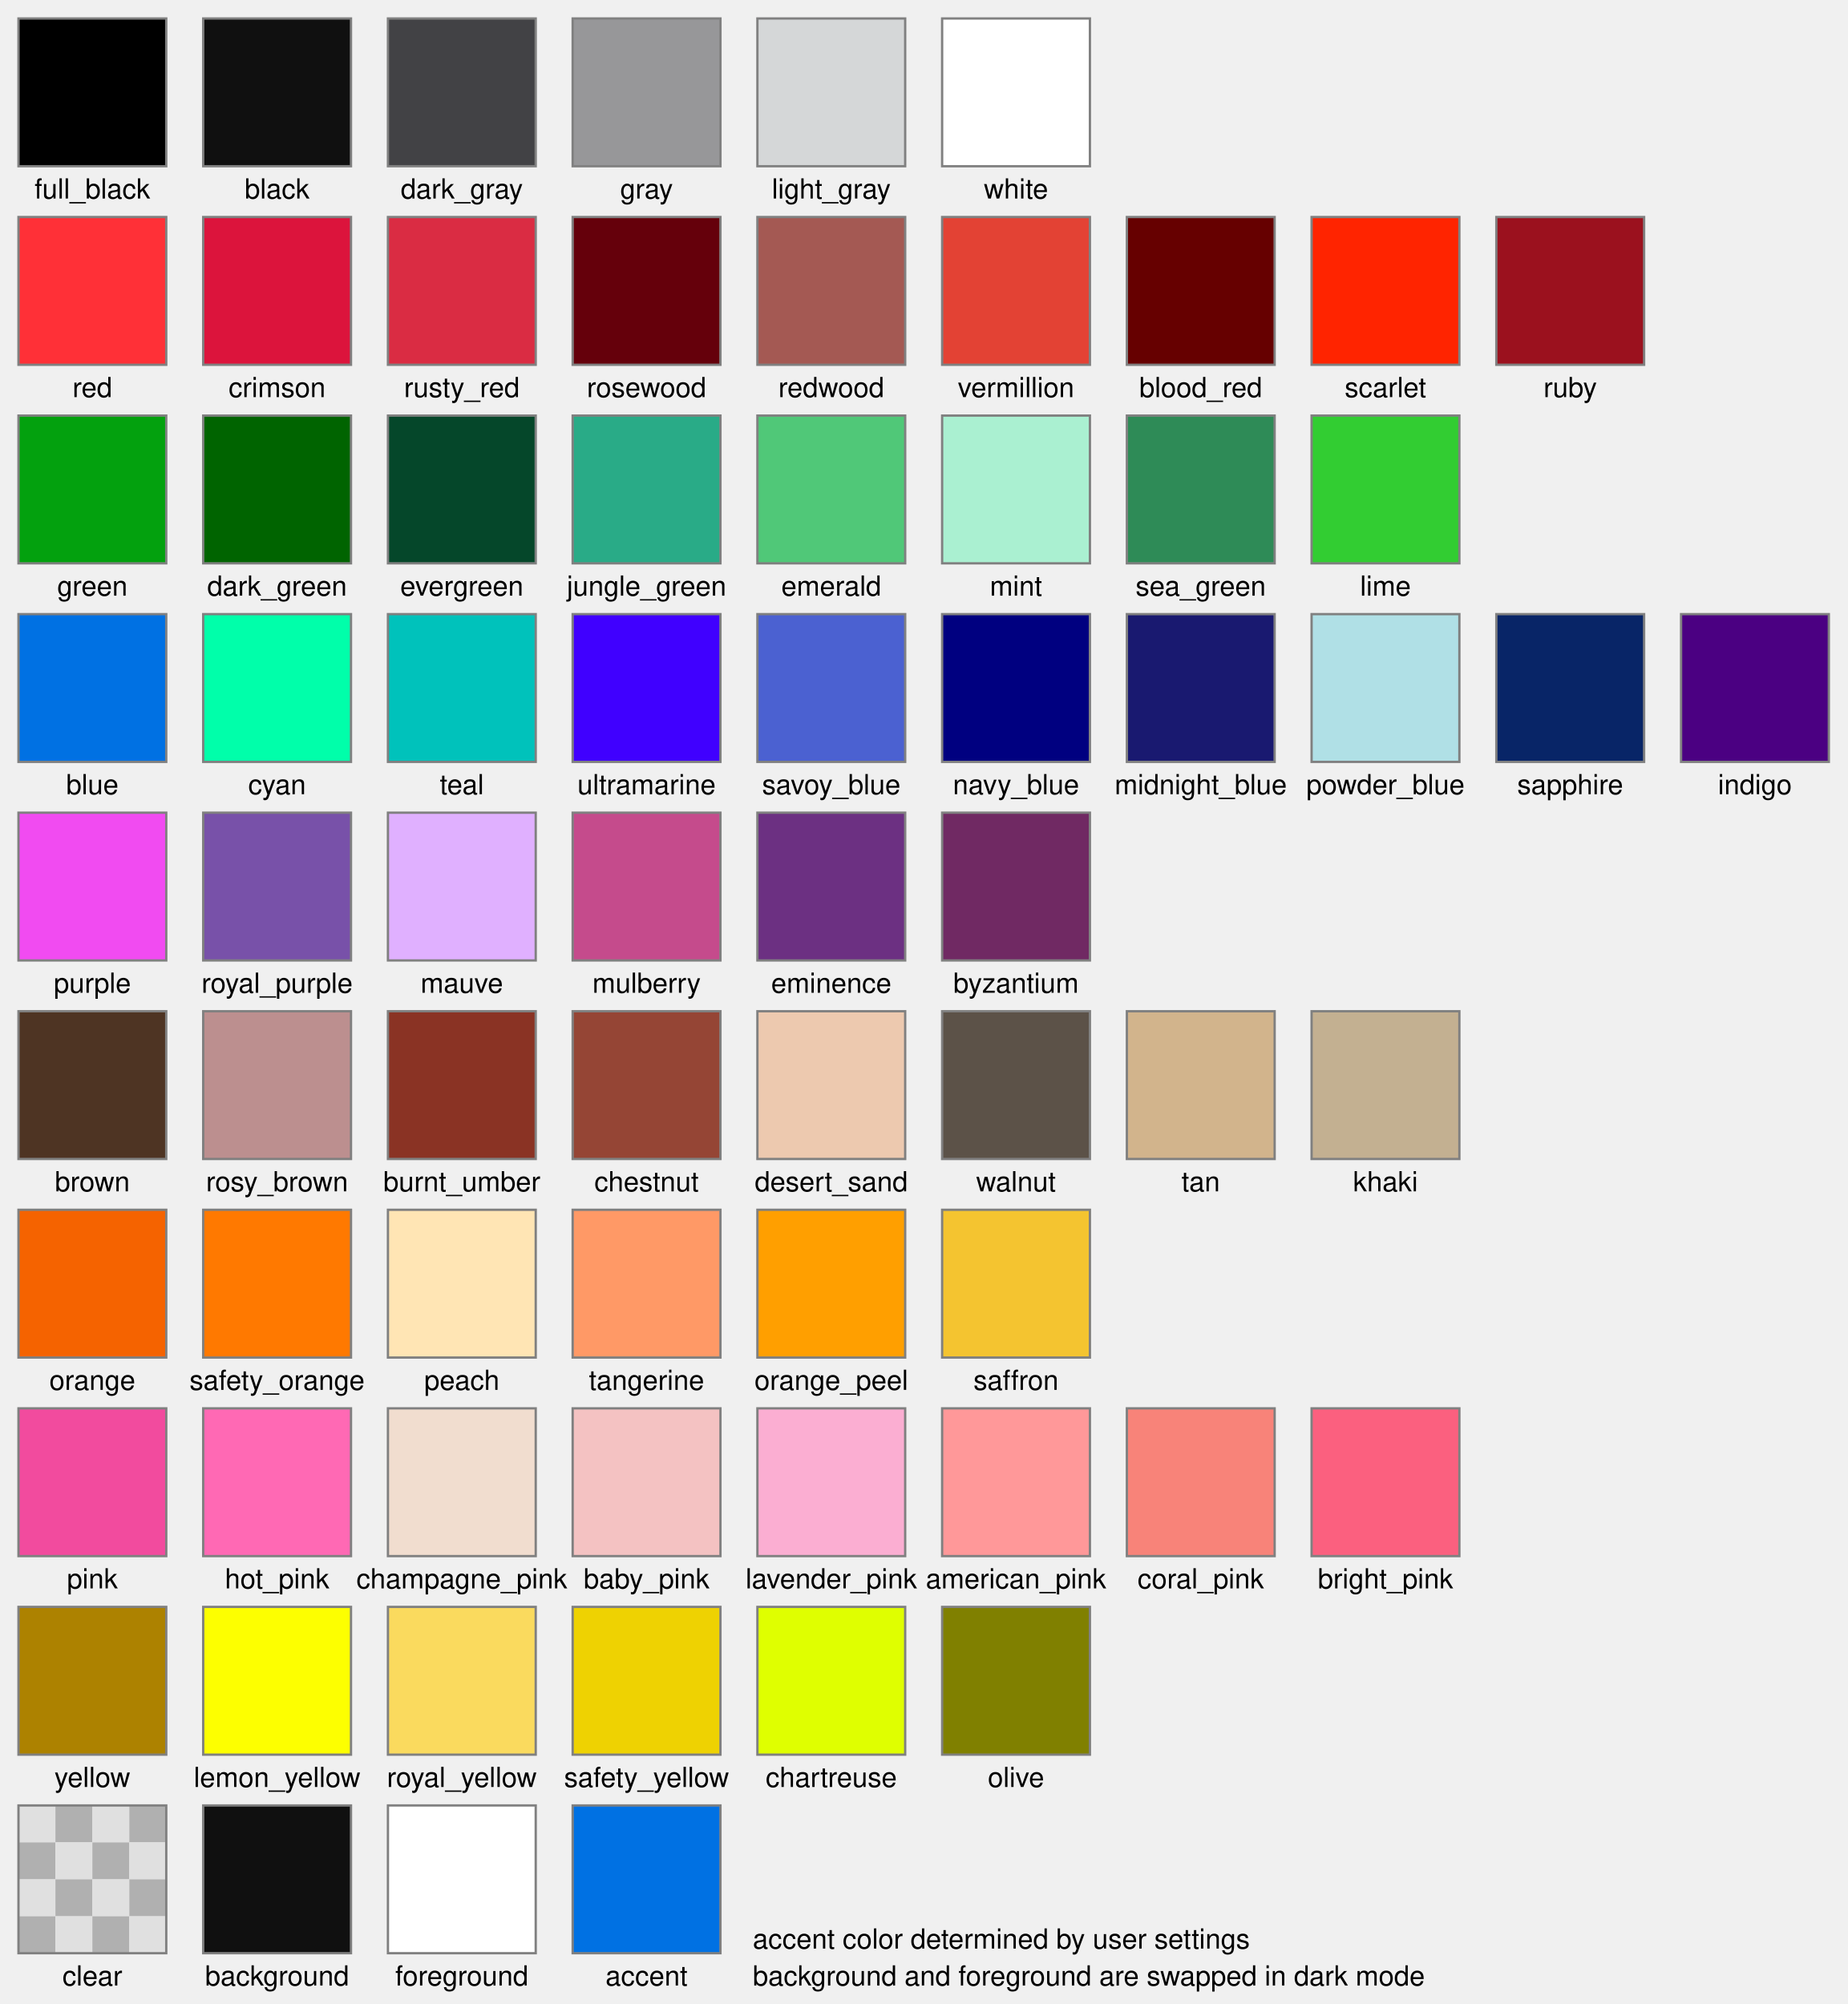
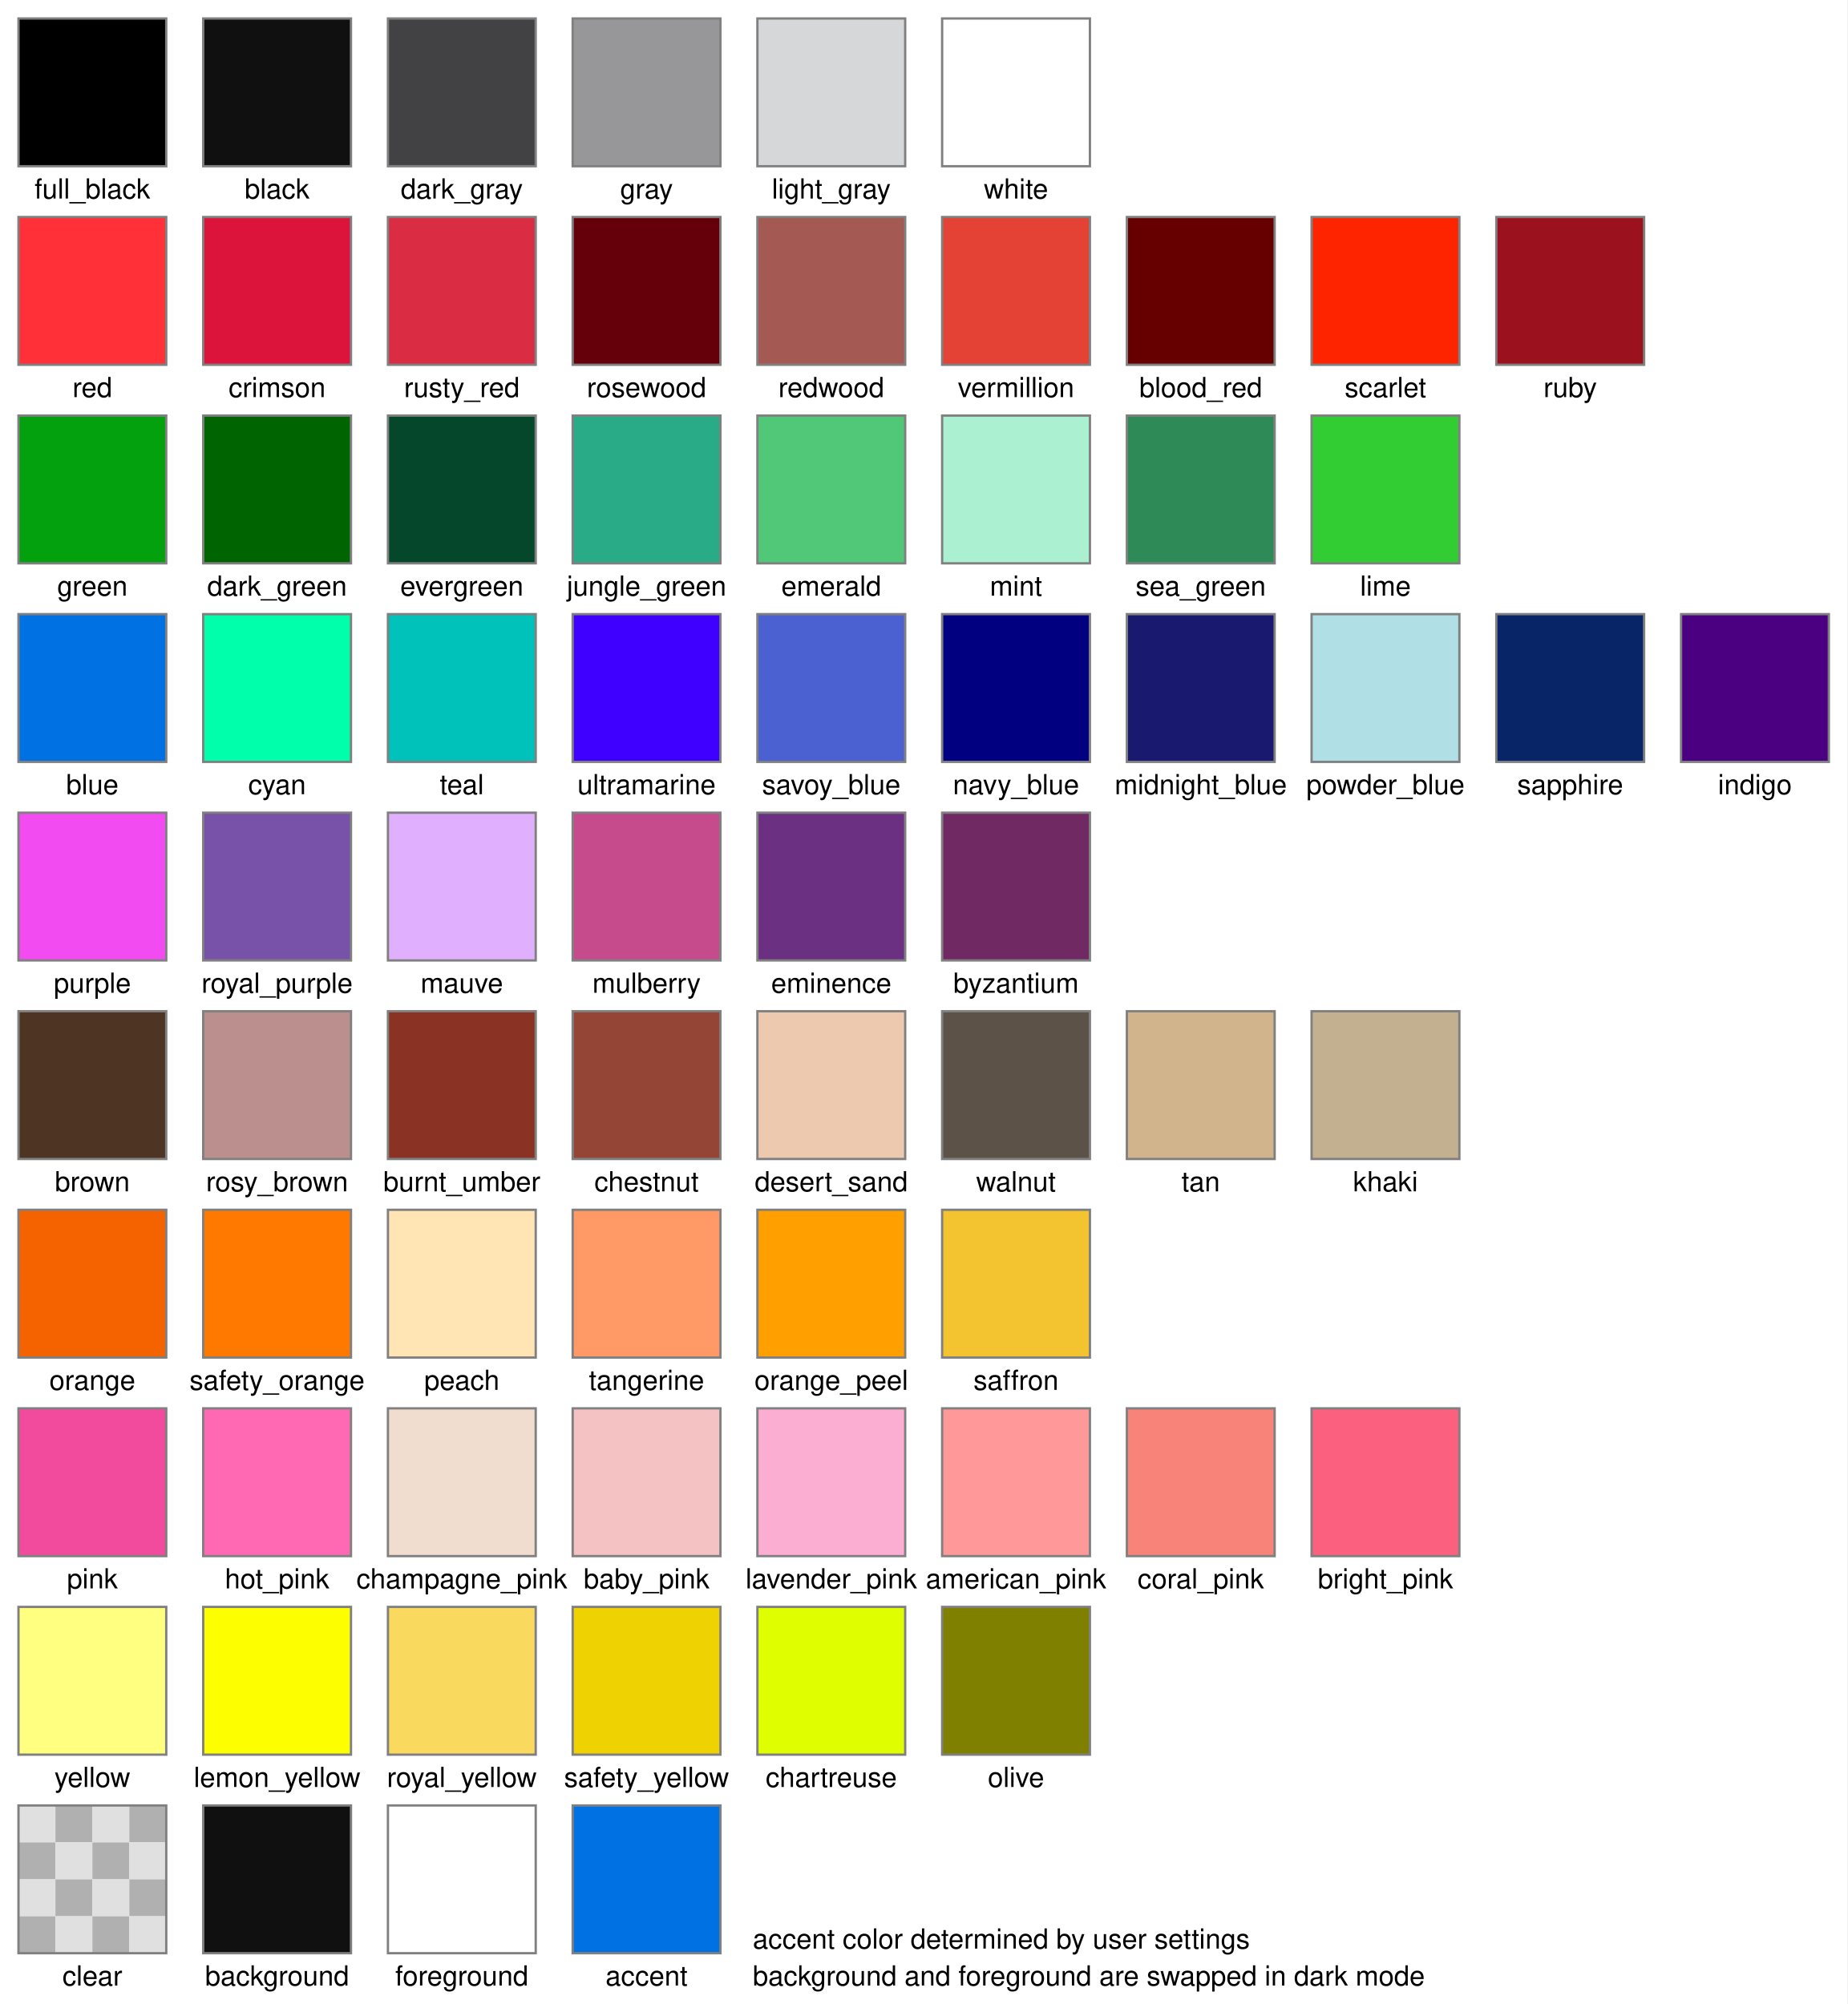
<svg xmlns="http://www.w3.org/2000/svg" width="800" height="868">
+   <rect width="800" height="868" fill="#FFFFFF" />
  <rect stroke="#808080" stroke-width="1" width="64" height="64" fill="#000000" y="8" x="8" />
  <rect stroke="#808080" stroke-width="1" width="64" height="64" fill="#101010" y="8" x="88" />
  <rect stroke="#808080" stroke-width="1" width="64" height="64" fill="#424245" y="8" x="168" />
  <rect stroke="#808080" stroke-width="1" width="64" height="64" fill="#979799" y="8" x="248" />
  <rect stroke="#808080" stroke-width="1" width="64" height="64" fill="#D5D7D8" y="8" x="328" />
  <rect stroke="#808080" stroke-width="1" width="64" height="64" fill="#FFFFFF" y="8" x="408" />
  <text font-size="12" font-family="SF Pro Text, Helvetica Neue, Helvetica, Arial" text-anchor="middle" y="86" x="40">full_black</text>
  <text font-size="12" font-family="SF Pro Text, Helvetica Neue, Helvetica, Arial" text-anchor="middle" y="86" x="120">black</text>
  <text font-size="12" font-family="SF Pro Text, Helvetica Neue, Helvetica, Arial" text-anchor="middle" y="86" x="200">dark_gray</text>
  <text font-size="12" font-family="SF Pro Text, Helvetica Neue, Helvetica, Arial" text-anchor="middle" y="86" x="280">gray</text>
  <text font-size="12" font-family="SF Pro Text, Helvetica Neue, Helvetica, Arial" text-anchor="middle" y="86" x="360">light_gray</text>
  <text font-size="12" font-family="SF Pro Text, Helvetica Neue, Helvetica, Arial" text-anchor="middle" y="86" x="440">white</text>
  <rect stroke="#808080" stroke-width="1" width="64" height="64" fill="#FF3037" y="94" x="8" />
  <rect stroke="#808080" stroke-width="1" width="64" height="64" fill="#DC143C" y="94" x="88" />
  <rect stroke="#808080" stroke-width="1" width="64" height="64" fill="#DA2C43" y="94" x="168" />
  <rect stroke="#808080" stroke-width="1" width="64" height="64" fill="#65000B" y="94" x="248" />
  <rect stroke="#808080" stroke-width="1" width="64" height="64" fill="#A45953" y="94" x="328" />
  <rect stroke="#808080" stroke-width="1" width="64" height="64" fill="#E34234" y="94" x="408" />
  <rect stroke="#808080" stroke-width="1" width="64" height="64" fill="#660000" y="94" x="488" />
  <rect stroke="#808080" stroke-width="1" width="64" height="64" fill="#FF2400" y="94" x="568" />
  <rect stroke="#808080" stroke-width="1" width="64" height="64" fill="#9B111E" y="94" x="648" />
  <text font-size="12" font-family="SF Pro Text, Helvetica Neue, Helvetica, Arial" text-anchor="middle" y="172" x="40">red</text>
  <text font-size="12" font-family="SF Pro Text, Helvetica Neue, Helvetica, Arial" text-anchor="middle" y="172" x="120">crimson</text>
  <text font-size="12" font-family="SF Pro Text, Helvetica Neue, Helvetica, Arial" text-anchor="middle" y="172" x="200">rusty_red</text>
  <text font-size="12" font-family="SF Pro Text, Helvetica Neue, Helvetica, Arial" text-anchor="middle" y="172" x="280">rosewood</text>
  <text font-size="12" font-family="SF Pro Text, Helvetica Neue, Helvetica, Arial" text-anchor="middle" y="172" x="360">redwood</text>
  <text font-size="12" font-family="SF Pro Text, Helvetica Neue, Helvetica, Arial" text-anchor="middle" y="172" x="440">vermillion</text>
  <text font-size="12" font-family="SF Pro Text, Helvetica Neue, Helvetica, Arial" text-anchor="middle" y="172" x="520">blood_red</text>
  <text font-size="12" font-family="SF Pro Text, Helvetica Neue, Helvetica, Arial" text-anchor="middle" y="172" x="600">scarlet</text>
  <text font-size="12" font-family="SF Pro Text, Helvetica Neue, Helvetica, Arial" text-anchor="middle" y="172" x="680">ruby</text>
  <rect stroke="#808080" stroke-width="1" width="64" height="64" fill="#03A10E" y="180" x="8" />
  <rect stroke="#808080" stroke-width="1" width="64" height="64" fill="#006400" y="180" x="88" />
  <rect stroke="#808080" stroke-width="1" width="64" height="64" fill="#05472A" y="180" x="168" />
  <rect stroke="#808080" stroke-width="1" width="64" height="64" fill="#29AB87" y="180" x="248" />
  <rect stroke="#808080" stroke-width="1" width="64" height="64" fill="#50C878" y="180" x="328" />
  <rect stroke="#808080" stroke-width="1" width="64" height="64" fill="#AAF0D1" y="180" x="408" />
  <rect stroke="#808080" stroke-width="1" width="64" height="64" fill="#2E8B57" y="180" x="488" />
  <rect stroke="#808080" stroke-width="1" width="64" height="64" fill="#32CD32" y="180" x="568" />
  <text font-size="12" font-family="SF Pro Text, Helvetica Neue, Helvetica, Arial" text-anchor="middle" y="258" x="40">green</text>
  <text font-size="12" font-family="SF Pro Text, Helvetica Neue, Helvetica, Arial" text-anchor="middle" y="258" x="120">dark_green</text>
  <text font-size="12" font-family="SF Pro Text, Helvetica Neue, Helvetica, Arial" text-anchor="middle" y="258" x="200">evergreen</text>
  <text font-size="12" font-family="SF Pro Text, Helvetica Neue, Helvetica, Arial" text-anchor="middle" y="258" x="280">jungle_green</text>
  <text font-size="12" font-family="SF Pro Text, Helvetica Neue, Helvetica, Arial" text-anchor="middle" y="258" x="360">emerald</text>
  <text font-size="12" font-family="SF Pro Text, Helvetica Neue, Helvetica, Arial" text-anchor="middle" y="258" x="440">mint</text>
  <text font-size="12" font-family="SF Pro Text, Helvetica Neue, Helvetica, Arial" text-anchor="middle" y="258" x="520">sea_green</text>
  <text font-size="12" font-family="SF Pro Text, Helvetica Neue, Helvetica, Arial" text-anchor="middle" y="258" x="600">lime</text>
  <rect stroke="#808080" stroke-width="1" width="64" height="64" fill="#0071E3" y="266" x="8" />
  <rect stroke="#808080" stroke-width="1" width="64" height="64" fill="#00FFAA" y="266" x="88" />
  <rect stroke="#808080" stroke-width="1" width="64" height="64" fill="#00C2BB" y="266" x="168" />
  <rect stroke="#808080" stroke-width="1" width="64" height="64" fill="#4000FF" y="266" x="248" />
  <rect stroke="#808080" stroke-width="1" width="64" height="64" fill="#4B61D1" y="266" x="328" />
  <rect stroke="#808080" stroke-width="1" width="64" height="64" fill="#000080" y="266" x="408" />
  <rect stroke="#808080" stroke-width="1" width="64" height="64" fill="#191970" y="266" x="488" />
  <rect stroke="#808080" stroke-width="1" width="64" height="64" fill="#B0E0E6" y="266" x="568" />
  <rect stroke="#808080" stroke-width="1" width="64" height="64" fill="#082567" y="266" x="648" />
  <rect stroke="#808080" stroke-width="1" width="64" height="64" fill="#4B0082" y="266" x="728" />
  <text font-size="12" font-family="SF Pro Text, Helvetica Neue, Helvetica, Arial" text-anchor="middle" y="344" x="40">blue</text>
  <text font-size="12" font-family="SF Pro Text, Helvetica Neue, Helvetica, Arial" text-anchor="middle" y="344" x="120">cyan</text>
  <text font-size="12" font-family="SF Pro Text, Helvetica Neue, Helvetica, Arial" text-anchor="middle" y="344" x="200">teal</text>
  <text font-size="12" font-family="SF Pro Text, Helvetica Neue, Helvetica, Arial" text-anchor="middle" y="344" x="280">ultramarine</text>
  <text font-size="12" font-family="SF Pro Text, Helvetica Neue, Helvetica, Arial" text-anchor="middle" y="344" x="360">savoy_blue</text>
  <text font-size="12" font-family="SF Pro Text, Helvetica Neue, Helvetica, Arial" text-anchor="middle" y="344" x="440">navy_blue</text>
  <text font-size="12" font-family="SF Pro Text, Helvetica Neue, Helvetica, Arial" text-anchor="middle" y="344" x="520">midnight_blue</text>
  <text font-size="12" font-family="SF Pro Text, Helvetica Neue, Helvetica, Arial" text-anchor="middle" y="344" x="600">powder_blue</text>
  <text font-size="12" font-family="SF Pro Text, Helvetica Neue, Helvetica, Arial" text-anchor="middle" y="344" x="680">sapphire</text>
  <text font-size="12" font-family="SF Pro Text, Helvetica Neue, Helvetica, Arial" text-anchor="middle" y="344" x="760">indigo</text>
  <rect stroke="#808080" stroke-width="1" width="64" height="64" fill="#F14BF1" y="352" x="8" />
  <rect stroke="#808080" stroke-width="1" width="64" height="64" fill="#7851A9" y="352" x="88" />
  <rect stroke="#808080" stroke-width="1" width="64" height="64" fill="#E0B0FF" y="352" x="168" />
  <rect stroke="#808080" stroke-width="1" width="64" height="64" fill="#C54B8C" y="352" x="248" />
  <rect stroke="#808080" stroke-width="1" width="64" height="64" fill="#6C3082" y="352" x="328" />
  <rect stroke="#808080" stroke-width="1" width="64" height="64" fill="#702963" y="352" x="408" />
  <text font-size="12" font-family="SF Pro Text, Helvetica Neue, Helvetica, Arial" text-anchor="middle" y="430" x="40">purple</text>
  <text font-size="12" font-family="SF Pro Text, Helvetica Neue, Helvetica, Arial" text-anchor="middle" y="430" x="120">royal_purple</text>
  <text font-size="12" font-family="SF Pro Text, Helvetica Neue, Helvetica, Arial" text-anchor="middle" y="430" x="200">mauve</text>
  <text font-size="12" font-family="SF Pro Text, Helvetica Neue, Helvetica, Arial" text-anchor="middle" y="430" x="280">mulberry</text>
  <text font-size="12" font-family="SF Pro Text, Helvetica Neue, Helvetica, Arial" text-anchor="middle" y="430" x="360">eminence</text>
  <text font-size="12" font-family="SF Pro Text, Helvetica Neue, Helvetica, Arial" text-anchor="middle" y="430" x="440">byzantium</text>
  <rect stroke="#808080" stroke-width="1" width="64" height="64" fill="#4E3423" y="438" x="8" />
  <rect stroke="#808080" stroke-width="1" width="64" height="64" fill="#BC8F8F" y="438" x="88" />
  <rect stroke="#808080" stroke-width="1" width="64" height="64" fill="#8A3324" y="438" x="168" />
  <rect stroke="#808080" stroke-width="1" width="64" height="64" fill="#954535" y="438" x="248" />
  <rect stroke="#808080" stroke-width="1" width="64" height="64" fill="#EDC9AF" y="438" x="328" />
  <rect stroke="#808080" stroke-width="1" width="64" height="64" fill="#5C5248" y="438" x="408" />
  <rect stroke="#808080" stroke-width="1" width="64" height="64" fill="#D2B48C" y="438" x="488" />
  <rect stroke="#808080" stroke-width="1" width="64" height="64" fill="#C3B091" y="438" x="568" />
  <text font-size="12" font-family="SF Pro Text, Helvetica Neue, Helvetica, Arial" text-anchor="middle" y="516" x="40">brown</text>
  <text font-size="12" font-family="SF Pro Text, Helvetica Neue, Helvetica, Arial" text-anchor="middle" y="516" x="120">rosy_brown</text>
  <text font-size="12" font-family="SF Pro Text, Helvetica Neue, Helvetica, Arial" text-anchor="middle" y="516" x="200">burnt_umber</text>
  <text font-size="12" font-family="SF Pro Text, Helvetica Neue, Helvetica, Arial" text-anchor="middle" y="516" x="280">chestnut</text>
  <text font-size="12" font-family="SF Pro Text, Helvetica Neue, Helvetica, Arial" text-anchor="middle" y="516" x="360">desert_sand</text>
  <text font-size="12" font-family="SF Pro Text, Helvetica Neue, Helvetica, Arial" text-anchor="middle" y="516" x="440">walnut</text>
  <text font-size="12" font-family="SF Pro Text, Helvetica Neue, Helvetica, Arial" text-anchor="middle" y="516" x="520">tan</text>
  <text font-size="12" font-family="SF Pro Text, Helvetica Neue, Helvetica, Arial" text-anchor="middle" y="516" x="600">khaki</text>
  <rect stroke="#808080" stroke-width="1" width="64" height="64" fill="#F56300" y="524" x="8" />
  <rect stroke="#808080" stroke-width="1" width="64" height="64" fill="#FF7900" y="524" x="88" />
  <rect stroke="#808080" stroke-width="1" width="64" height="64" fill="#FFE5B4" y="524" x="168" />
  <rect stroke="#808080" stroke-width="1" width="64" height="64" fill="#FF9966" y="524" x="248" />
  <rect stroke="#808080" stroke-width="1" width="64" height="64" fill="#FF9F00" y="524" x="328" />
  <rect stroke="#808080" stroke-width="1" width="64" height="64" fill="#F4C430" y="524" x="408" />
  <text font-size="12" font-family="SF Pro Text, Helvetica Neue, Helvetica, Arial" text-anchor="middle" y="602" x="40">orange</text>
  <text font-size="12" font-family="SF Pro Text, Helvetica Neue, Helvetica, Arial" text-anchor="middle" y="602" x="120">safety_orange</text>
  <text font-size="12" font-family="SF Pro Text, Helvetica Neue, Helvetica, Arial" text-anchor="middle" y="602" x="200">peach</text>
  <text font-size="12" font-family="SF Pro Text, Helvetica Neue, Helvetica, Arial" text-anchor="middle" y="602" x="280">tangerine</text>
  <text font-size="12" font-family="SF Pro Text, Helvetica Neue, Helvetica, Arial" text-anchor="middle" y="602" x="360">orange_peel</text>
  <text font-size="12" font-family="SF Pro Text, Helvetica Neue, Helvetica, Arial" text-anchor="middle" y="602" x="440">saffron</text>
  <rect stroke="#808080" stroke-width="1" width="64" height="64" fill="#F24B9E" y="610" x="8" />
  <rect stroke="#808080" stroke-width="1" width="64" height="64" fill="#FF69B4" y="610" x="88" />
  <rect stroke="#808080" stroke-width="1" width="64" height="64" fill="#F1DDCF" y="610" x="168" />
  <rect stroke="#808080" stroke-width="1" width="64" height="64" fill="#F4C2C2" y="610" x="248" />
  <rect stroke="#808080" stroke-width="1" width="64" height="64" fill="#FBAED2" y="610" x="328" />
  <rect stroke="#808080" stroke-width="1" width="64" height="64" fill="#FF9899" y="610" x="408" />
  <rect stroke="#808080" stroke-width="1" width="64" height="64" fill="#F88379" y="610" x="488" />
  <rect stroke="#808080" stroke-width="1" width="64" height="64" fill="#FB607F" y="610" x="568" />
  <text font-size="12" font-family="SF Pro Text, Helvetica Neue, Helvetica, Arial" text-anchor="middle" y="688" x="40">pink</text>
  <text font-size="12" font-family="SF Pro Text, Helvetica Neue, Helvetica, Arial" text-anchor="middle" y="688" x="120">hot_pink</text>
  <text font-size="12" font-family="SF Pro Text, Helvetica Neue, Helvetica, Arial" text-anchor="middle" y="688" x="200">champagne_pink</text>
  <text font-size="12" font-family="SF Pro Text, Helvetica Neue, Helvetica, Arial" text-anchor="middle" y="688" x="280">baby_pink</text>
  <text font-size="12" font-family="SF Pro Text, Helvetica Neue, Helvetica, Arial" text-anchor="middle" y="688" x="360">lavender_pink</text>
  <text font-size="12" font-family="SF Pro Text, Helvetica Neue, Helvetica, Arial" text-anchor="middle" y="688" x="440">american_pink</text>
  <text font-size="12" font-family="SF Pro Text, Helvetica Neue, Helvetica, Arial" text-anchor="middle" y="688" x="520">coral_pink</text>
  <text font-size="12" font-family="SF Pro Text, Helvetica Neue, Helvetica, Arial" text-anchor="middle" y="688" x="600">bright_pink</text>
-   <rect stroke="#808080" stroke-width="1" width="64" height="64" fill="#AD8200" y="696" x="8" />
+   <rect stroke="#808080" stroke-width="1" width="64" height="64" fill="#FFFF80" y="696" x="8" />
  <rect stroke="#808080" stroke-width="1" width="64" height="64" fill="#FDFF00" y="696" x="88" />
  <rect stroke="#808080" stroke-width="1" width="64" height="64" fill="#FADA5E" y="696" x="168" />
  <rect stroke="#808080" stroke-width="1" width="64" height="64" fill="#EED202" y="696" x="248" />
  <rect stroke="#808080" stroke-width="1" width="64" height="64" fill="#DFFF00" y="696" x="328" />
  <rect stroke="#808080" stroke-width="1" width="64" height="64" fill="#808000" y="696" x="408" />
  <text font-size="12" font-family="SF Pro Text, Helvetica Neue, Helvetica, Arial" text-anchor="middle" y="774" x="40">yellow</text>
  <text font-size="12" font-family="SF Pro Text, Helvetica Neue, Helvetica, Arial" text-anchor="middle" y="774" x="120">lemon_yellow</text>
  <text font-size="12" font-family="SF Pro Text, Helvetica Neue, Helvetica, Arial" text-anchor="middle" y="774" x="200">royal_yellow</text>
  <text font-size="12" font-family="SF Pro Text, Helvetica Neue, Helvetica, Arial" text-anchor="middle" y="774" x="280">safety_yellow</text>
  <text font-size="12" font-family="SF Pro Text, Helvetica Neue, Helvetica, Arial" text-anchor="middle" y="774" x="360">chartreuse</text>
  <text font-size="12" font-family="SF Pro Text, Helvetica Neue, Helvetica, Arial" text-anchor="middle" y="774" x="440">olive</text>
  <rect width="16" height="16" fill="#E0E0E0" y="782" x="8" />
  <rect width="16" height="16" fill="#B0B0B0" y="782" x="24" />
  <rect width="16" height="16" fill="#E0E0E0" y="782" x="40" />
  <rect width="16" height="16" fill="#B0B0B0" y="782" x="56" />
  <rect width="16" height="16" fill="#B0B0B0" y="798" x="8" />
  <rect width="16" height="16" fill="#E0E0E0" y="798" x="24" />
  <rect width="16" height="16" fill="#B0B0B0" y="798" x="40" />
  <rect width="16" height="16" fill="#E0E0E0" y="798" x="56" />
  <rect width="16" height="16" fill="#E0E0E0" y="814" x="8" />
  <rect width="16" height="16" fill="#B0B0B0" y="814" x="24" />
  <rect width="16" height="16" fill="#E0E0E0" y="814" x="40" />
  <rect width="16" height="16" fill="#B0B0B0" y="814" x="56" />
  <rect width="16" height="16" fill="#B0B0B0" y="830" x="8" />
  <rect width="16" height="16" fill="#E0E0E0" y="830" x="24" />
  <rect width="16" height="16" fill="#B0B0B0" y="830" x="40" />
  <rect width="16" height="16" fill="#E0E0E0" y="830" x="56" />
  <rect stroke="#808080" stroke-width="1" width="64" height="64" fill="#00000000" y="782" x="8" />
  <rect stroke="#808080" stroke-width="1" width="64" height="64" fill="#101010" y="782" x="88" />
  <rect stroke="#808080" stroke-width="1" width="64" height="64" fill="#FFFFFF" y="782" x="168" />
  <rect stroke="#808080" stroke-width="1" width="64" height="64" fill="#0071E3" y="782" x="248" />
  <text font-size="12" font-family="SF Pro Text, Helvetica Neue, Helvetica, Arial" text-anchor="middle" y="860" x="40">clear</text>
  <text font-size="12" font-family="SF Pro Text, Helvetica Neue, Helvetica, Arial" text-anchor="middle" y="860" x="120">background</text>
  <text font-size="12" font-family="SF Pro Text, Helvetica Neue, Helvetica, Arial" text-anchor="middle" y="860" x="200">foreground</text>
  <text font-size="12" font-family="SF Pro Text, Helvetica Neue, Helvetica, Arial" text-anchor="middle" y="860" x="280">accent</text>
  <text font-size="12" font-family="SF Pro Text, Helvetica Neue, Helvetica, Arial" y="844" x="326">accent color determined by user settings</text>
  <text font-size="12" font-family="SF Pro Text, Helvetica Neue, Helvetica, Arial" y="860" x="326">background and foreground are swapped in dark mode</text>
</svg>
